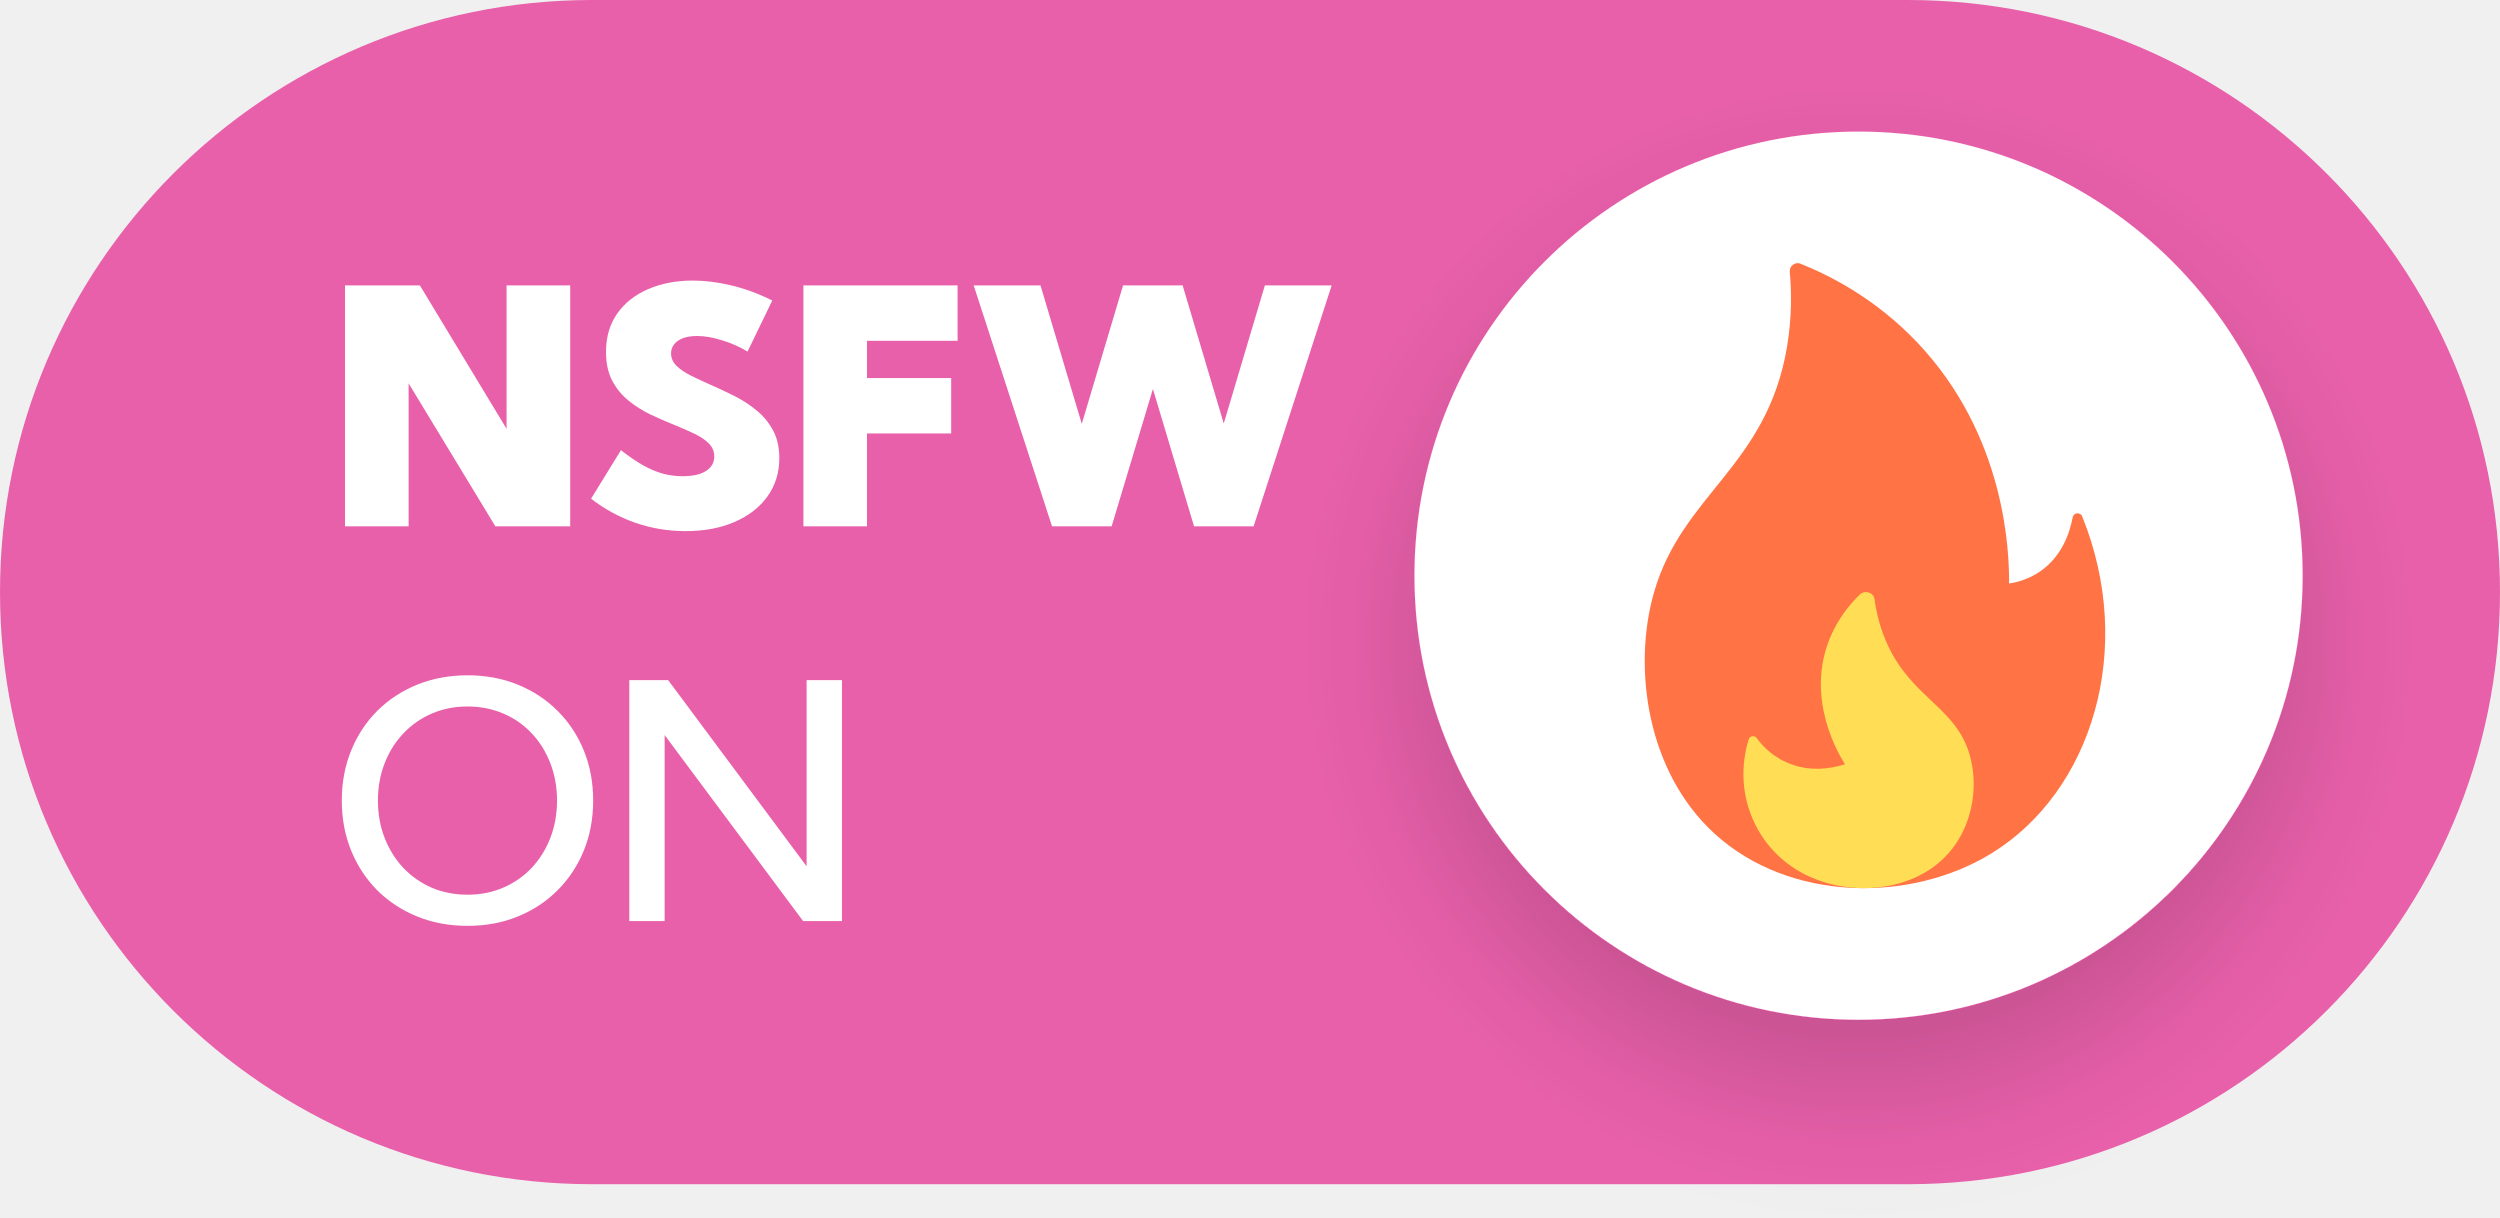
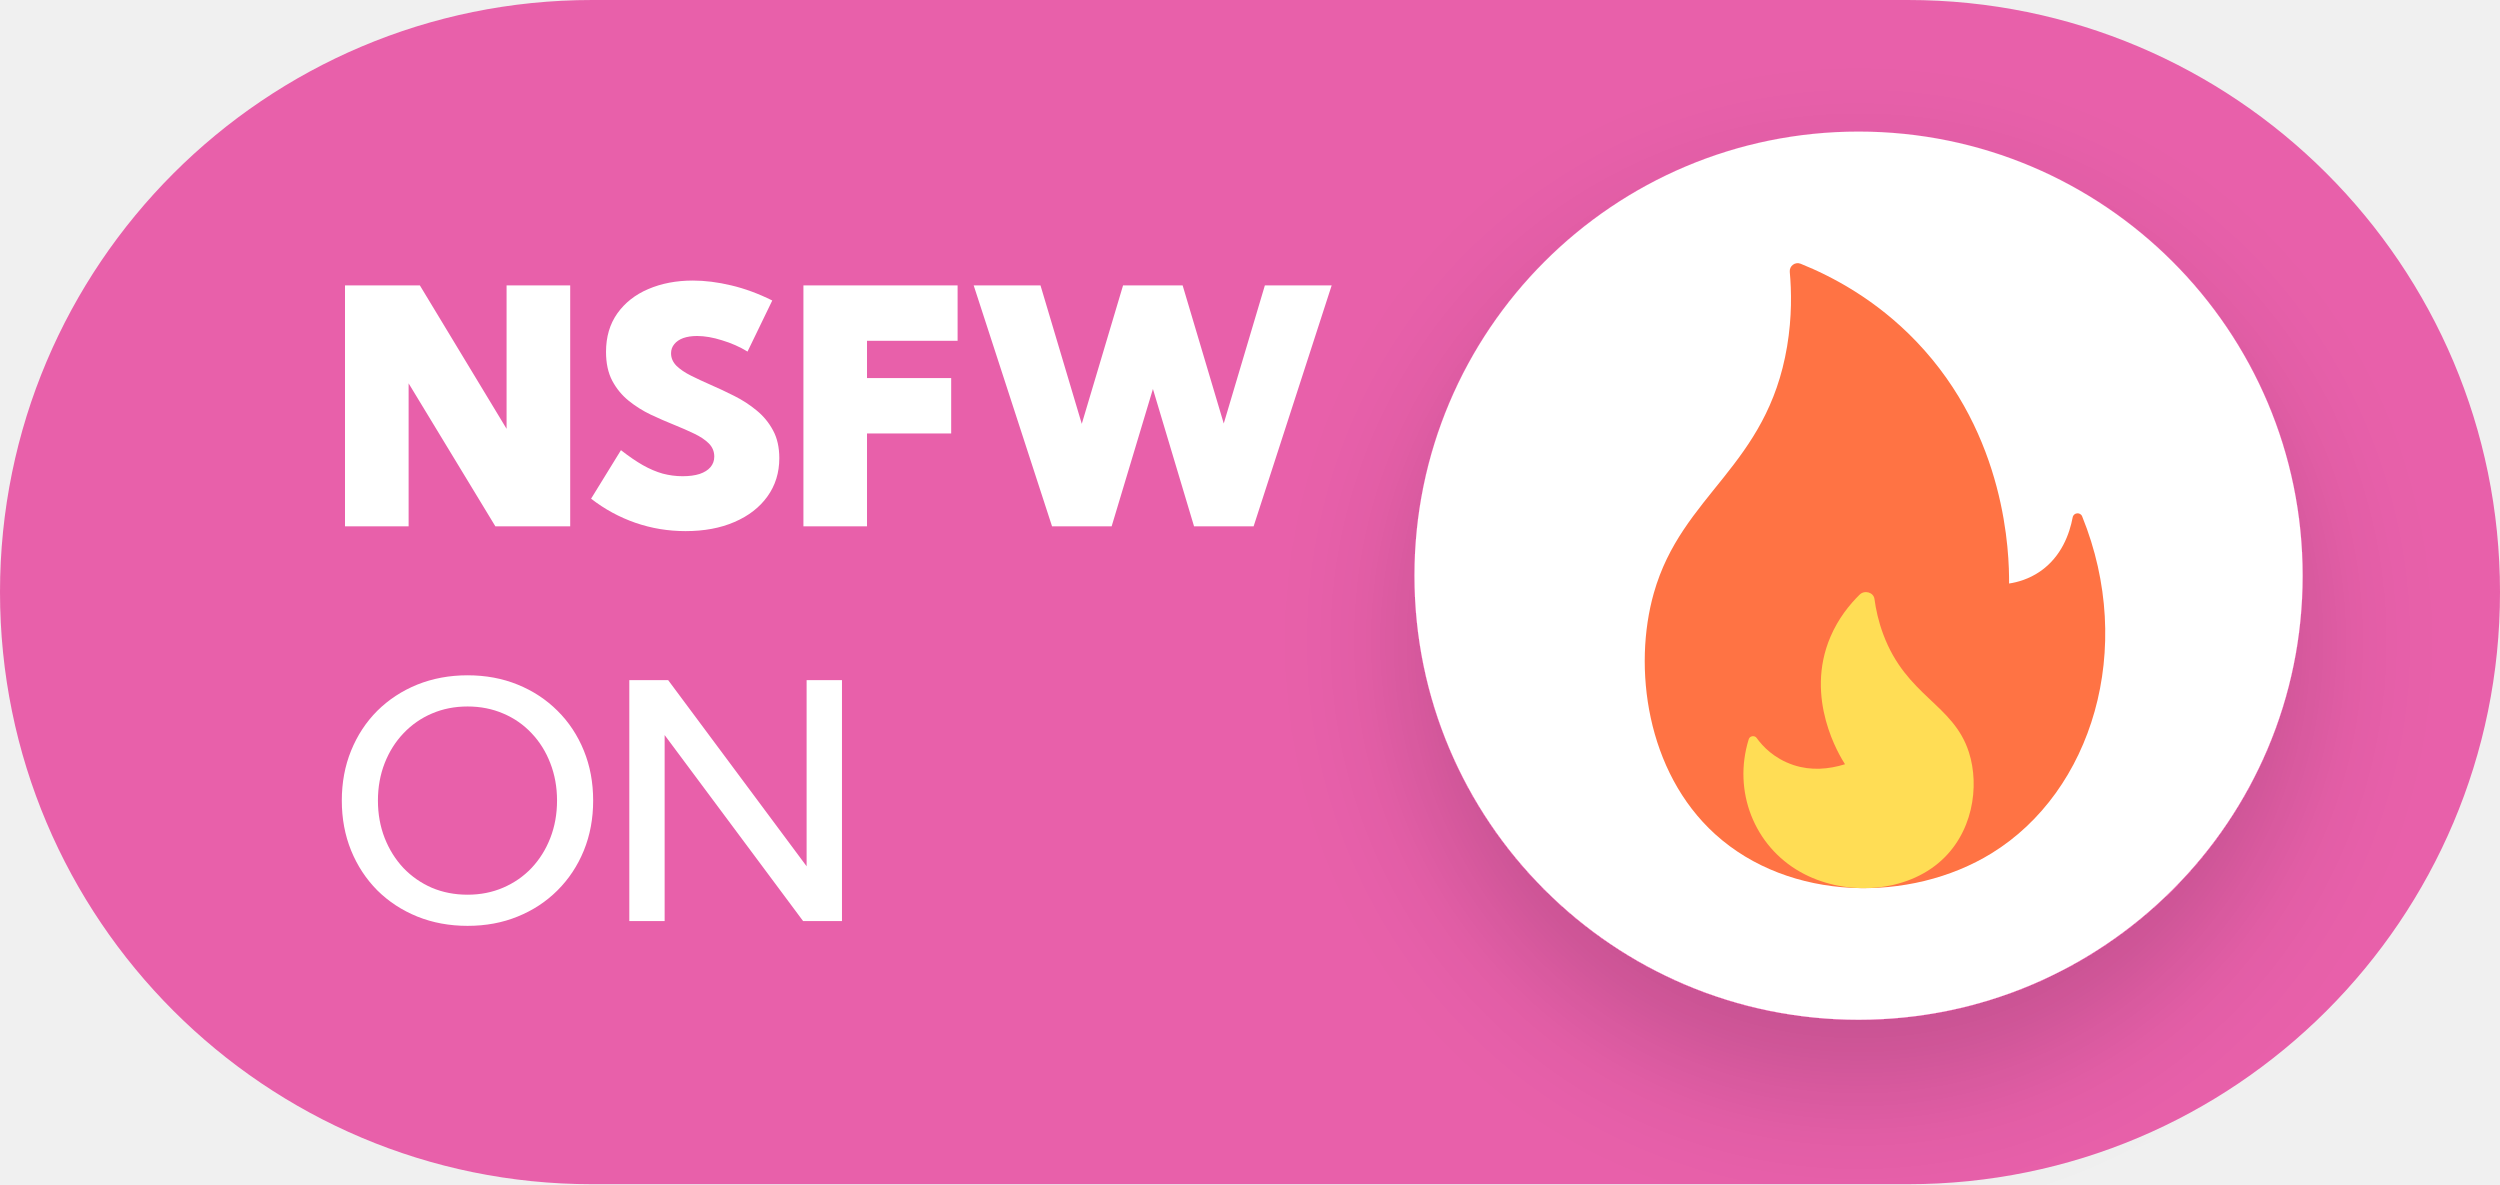
- <svg xmlns="http://www.w3.org/2000/svg" width="76" height="37" viewBox="0 0 76 37" fill="none">
+ <svg xmlns="http://www.w3.org/2000/svg" width="76" height="36" viewBox="0 0 76 36" fill="none">
  <rect width="76" height="36" rx="18" fill="#E2017B" fill-opacity="0.6" />
  <path d="M17.334 16H15.059L12.422 11.654V16H10.488V8.676H12.764L15.4 13.036V8.676H17.334V16ZM17.969 15.16L18.877 13.685C19.115 13.871 19.336 14.023 19.541 14.14C19.749 14.257 19.951 14.343 20.146 14.398C20.345 14.45 20.547 14.477 20.752 14.477C20.954 14.477 21.126 14.454 21.27 14.408C21.413 14.359 21.522 14.291 21.597 14.203C21.675 14.112 21.714 14.005 21.714 13.881C21.714 13.725 21.659 13.591 21.548 13.48C21.437 13.37 21.289 13.271 21.104 13.183C20.921 13.095 20.721 13.007 20.503 12.919C20.269 12.825 20.029 12.72 19.785 12.606C19.541 12.489 19.316 12.348 19.111 12.182C18.906 12.016 18.74 11.814 18.613 11.576C18.486 11.335 18.423 11.042 18.423 10.697C18.423 10.242 18.537 9.853 18.765 9.53C18.996 9.205 19.31 8.957 19.707 8.788C20.107 8.616 20.56 8.529 21.064 8.529C21.432 8.529 21.821 8.578 22.231 8.676C22.642 8.773 23.057 8.926 23.477 9.135L22.725 10.688C22.49 10.544 22.233 10.43 21.953 10.346C21.676 10.258 21.422 10.214 21.191 10.214C21.032 10.214 20.892 10.235 20.771 10.277C20.654 10.32 20.563 10.382 20.498 10.463C20.433 10.541 20.4 10.634 20.4 10.741C20.4 10.884 20.456 11.011 20.566 11.122C20.677 11.229 20.824 11.329 21.006 11.42C21.188 11.511 21.387 11.604 21.602 11.698C21.836 11.799 22.075 11.912 22.319 12.035C22.567 12.159 22.793 12.305 22.998 12.475C23.206 12.644 23.374 12.847 23.501 13.085C23.628 13.319 23.691 13.601 23.691 13.93C23.691 14.369 23.571 14.757 23.33 15.092C23.092 15.424 22.759 15.683 22.329 15.868C21.903 16.054 21.406 16.146 20.84 16.146C20.312 16.146 19.805 16.062 19.316 15.893C18.828 15.723 18.379 15.479 17.969 15.16ZM24.424 16V8.676H29.111V10.36H26.357V11.493H28.916V13.178H26.357V16H24.424ZM38.11 16H36.299L35.049 11.825L33.794 16H31.982L29.6 8.676H31.631L32.886 12.885L34.141 8.676H35.952L37.202 12.875L38.452 8.676H40.483L38.11 16ZM14.214 28.146C13.664 28.146 13.154 28.052 12.685 27.863C12.22 27.674 11.815 27.409 11.47 27.067C11.128 26.722 10.863 26.319 10.674 25.856C10.485 25.391 10.391 24.885 10.391 24.338C10.391 23.788 10.485 23.282 10.674 22.819C10.863 22.354 11.128 21.95 11.47 21.608C11.815 21.267 12.22 21.001 12.685 20.812C13.154 20.624 13.664 20.529 14.214 20.529C14.767 20.529 15.275 20.624 15.737 20.812C16.203 21.001 16.606 21.267 16.948 21.608C17.293 21.95 17.56 22.354 17.749 22.819C17.938 23.282 18.032 23.788 18.032 24.338C18.032 24.885 17.938 25.391 17.749 25.856C17.56 26.319 17.293 26.722 16.948 27.067C16.606 27.409 16.203 27.674 15.737 27.863C15.275 28.052 14.767 28.146 14.214 28.146ZM14.214 27.199C14.604 27.199 14.966 27.128 15.298 26.984C15.63 26.841 15.918 26.641 16.162 26.384C16.406 26.123 16.595 25.821 16.729 25.476C16.865 25.127 16.934 24.748 16.934 24.338C16.934 23.928 16.865 23.549 16.729 23.2C16.595 22.852 16.406 22.549 16.162 22.292C15.918 22.032 15.63 21.831 15.298 21.691C14.966 21.548 14.604 21.477 14.214 21.477C13.823 21.477 13.462 21.548 13.13 21.691C12.801 21.831 12.513 22.032 12.266 22.292C12.021 22.549 11.831 22.852 11.694 23.2C11.558 23.549 11.489 23.928 11.489 24.338C11.489 24.748 11.558 25.127 11.694 25.476C11.831 25.824 12.021 26.128 12.266 26.389C12.513 26.646 12.801 26.846 13.13 26.989C13.462 27.129 13.823 27.199 14.214 27.199ZM25.596 28H24.414L20.205 22.346V28H19.131V20.676H20.312L24.521 26.335V20.676H25.596V28Z" fill="white" />
  <g filter="url(#filter0_d_753_8088)">
    <rect x="43" y="4" width="27" height="27" rx="13.5" fill="white" />
    <path d="M63.298 15.699C63.242 15.559 63.036 15.58 63.009 15.729C62.916 16.223 62.67 16.924 62.018 17.372C61.679 17.605 61.332 17.7 61.076 17.739C61.082 16.837 60.999 13.246 58.255 10.38C57.033 9.104 55.696 8.403 54.74 8.018C54.572 7.95 54.393 8.085 54.409 8.265C54.462 8.845 54.478 9.632 54.328 10.53C53.716 14.187 51.13 15.018 50.276 18.03C49.638 20.278 50.045 23.459 52.14 25.359C54.404 27.413 58.077 27.46 60.546 25.939C63.597 24.061 64.929 19.722 63.298 15.699Z" fill="#FF7344" />
    <path d="M53.162 22.471C53.194 22.369 53.34 22.346 53.403 22.435C53.583 22.687 53.932 23.06 54.518 23.256C54.525 23.258 54.531 23.26 54.533 23.261C55.059 23.433 55.591 23.387 56.088 23.233C55.925 22.978 54.845 21.231 55.647 19.356C55.884 18.803 56.224 18.381 56.534 18.076C56.686 17.928 56.958 18.008 56.984 18.21C57.025 18.519 57.103 18.886 57.25 19.281C57.955 21.172 59.383 21.4 59.854 22.867C60.188 23.905 59.978 25.361 58.924 26.24C57.803 27.174 56.002 27.228 54.727 26.506C53.332 25.717 52.669 24.058 53.162 22.471Z" fill="#FFDD55" />
  </g>
  <defs>
    <filter id="filter0_d_753_8088" x="39" y="2" width="35" height="35" filterUnits="userSpaceOnUse" color-interpolation-filters="sRGB">
      <feFlood flood-opacity="0" result="BackgroundImageFix" />
      <feColorMatrix in="SourceAlpha" type="matrix" values="0 0 0 0 0 0 0 0 0 0 0 0 0 0 0 0 0 0 127 0" result="hardAlpha" />
      <feOffset dy="2" />
      <feGaussianBlur stdDeviation="2" />
      <feComposite in2="hardAlpha" operator="out" />
      <feColorMatrix type="matrix" values="0 0 0 0 0 0 0 0 0 0 0 0 0 0 0 0 0 0 0.16 0" />
      <feBlend mode="normal" in2="BackgroundImageFix" result="effect1_dropShadow_753_8088" />
      <feBlend mode="normal" in="SourceGraphic" in2="effect1_dropShadow_753_8088" result="shape" />
    </filter>
  </defs>
</svg>
